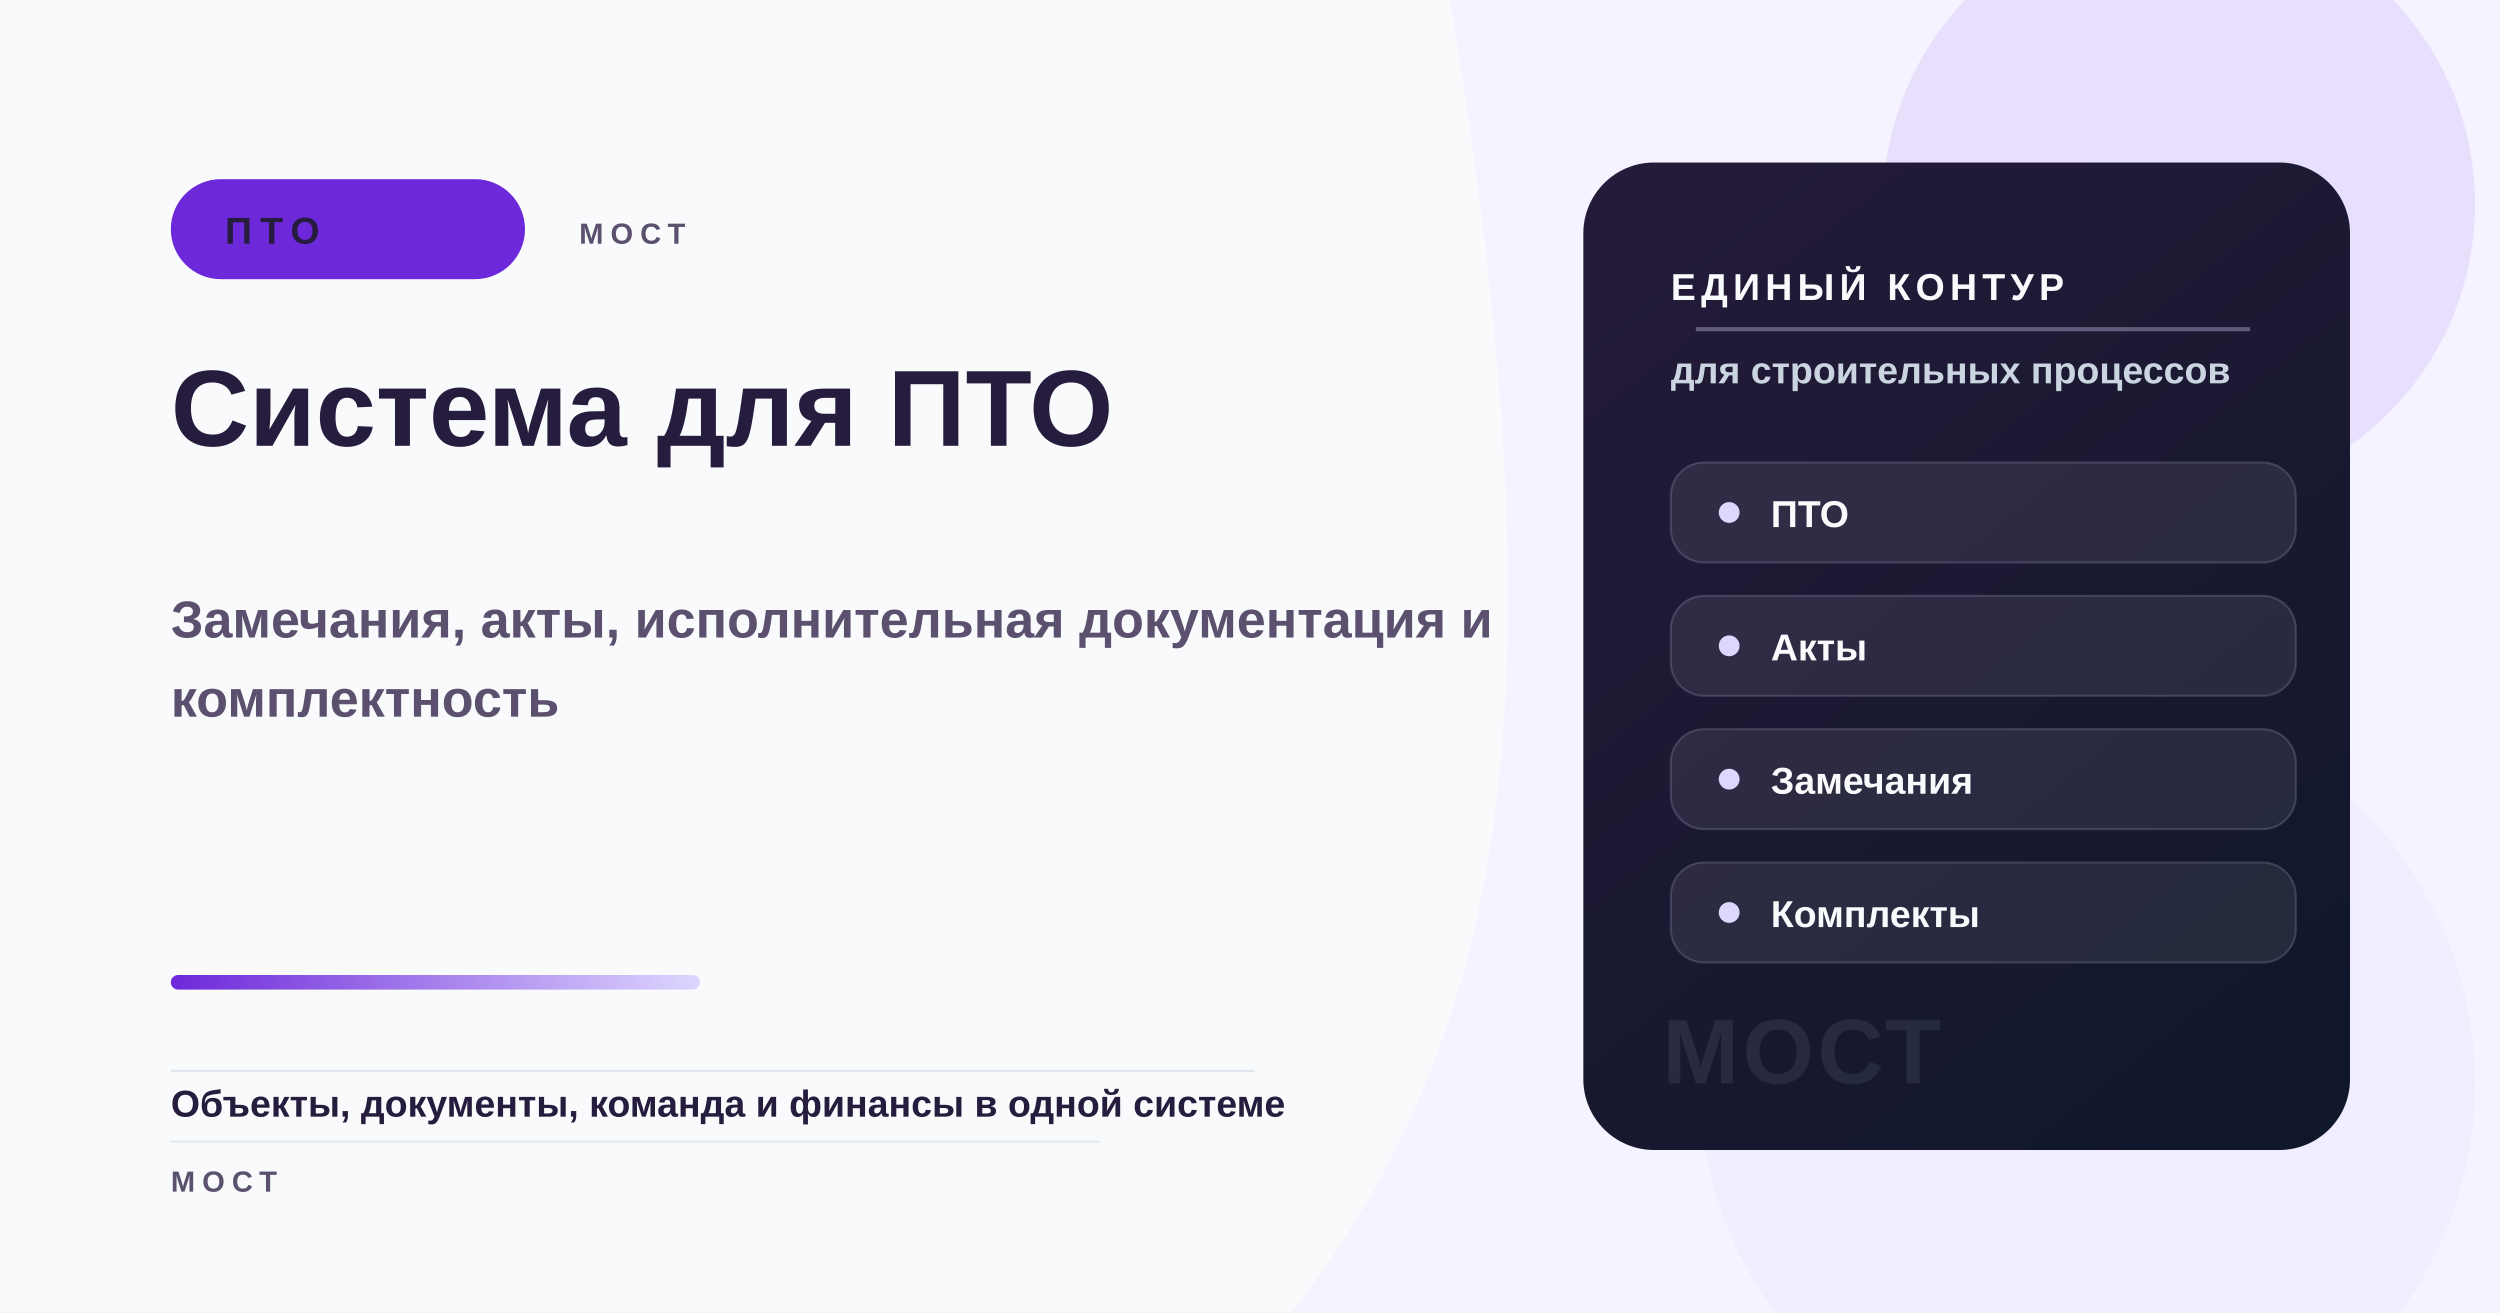
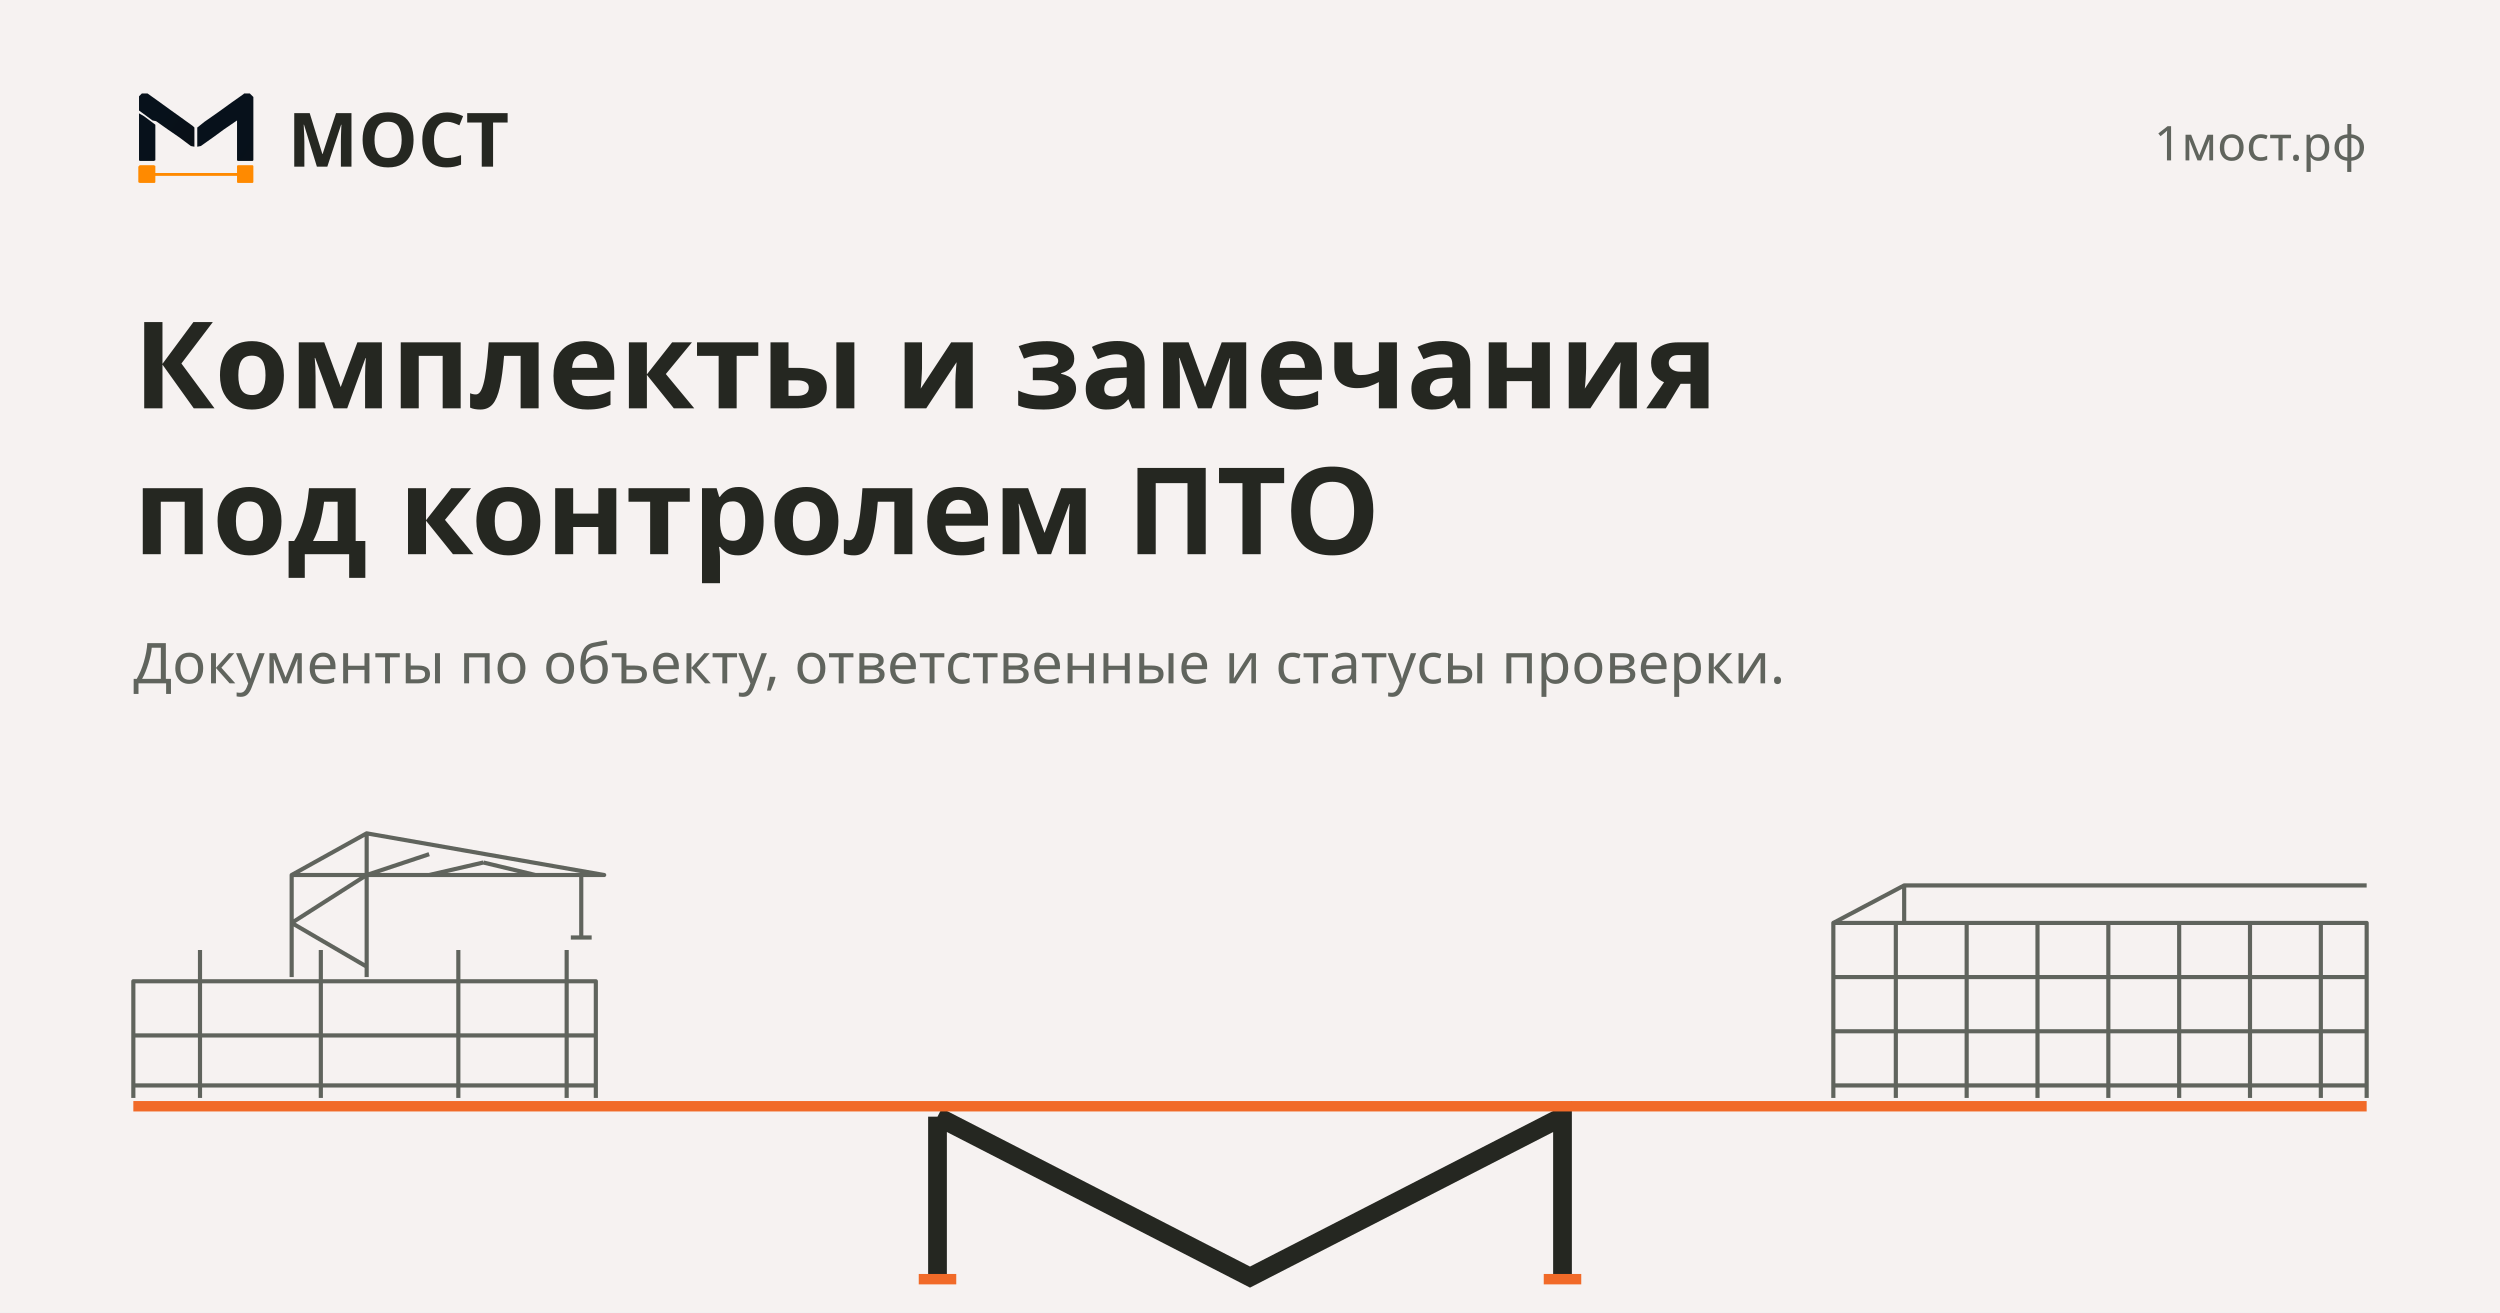
- <svg xmlns="http://www.w3.org/2000/svg" width="1200" height="630" viewBox="0 0 1200 630" fill="none">
-   <defs>
-     <linearGradient id="panel-pto-software" x1="760" y1="82" x2="1128" y2="548" gradientUnits="userSpaceOnUse">
-       <stop stop-color="#251B3A" />
-       <stop offset="1" stop-color="#0F172A" />
-     </linearGradient>
-     <linearGradient id="accent-pto-software" x1="0" y1="0" x2="1" y2="0">
-       <stop stop-color="#6D28D9" />
-       <stop offset="1" stop-color="#DDD6FE" />
-     </linearGradient>
-     <style>
-       .brand { font-family: 'Segoe UI', Arial, sans-serif; font-size: 18px; font-weight: 800; letter-spacing: 0.22em; fill: #261C3D; }
-       .domain { font-family: 'Segoe UI', Arial, sans-serif; font-size: 14px; font-weight: 700; letter-spacing: 0.24em; fill: #5B516F; }
-       .title { font-family: 'Segoe UI', Arial, sans-serif; font-size: 52px; font-weight: 800; fill: #261C3D; }
-       .subtitle { font-family: 'Segoe UI', Arial, sans-serif; font-size: 25px; font-weight: 600; fill: #5B516F; }
-       .footer { font-family: 'Segoe UI', Arial, sans-serif; font-size: 18px; font-weight: 700; fill: #261C3D; }
-       .panel-title { font-family: 'Segoe UI', Arial, sans-serif; font-size: 18px; font-weight: 800; letter-spacing: 0.14em; fill: #F8FAFC; }
-       .panel-copy { font-family: 'Segoe UI', Arial, sans-serif; font-size: 18px; font-weight: 600; fill: #CBD5E1; }
-       .capability { font-family: 'Segoe UI', Arial, sans-serif; font-size: 18px; font-weight: 700; fill: #F8FAFC; }
-       .stamp { font-family: 'Segoe UI', Arial, sans-serif; font-size: 44px; font-weight: 900; letter-spacing: 0.04em; fill: #F8FAFC; opacity: 0.08; }
-     </style>
-   </defs>
-   <rect width="1200" height="630" fill="#F8FAFC" />
-   <path d="M696 0H1200V630H620C724 496 751 334 696 0Z" fill="#F5F3FF" />
-   <path d="M82 514H602" stroke="#CBD5E1" stroke-width="1" stroke-opacity="0.6" />
-   <path d="M82 548H528" stroke="#E2E8F0" stroke-width="1" />
-   <circle cx="1046" cy="98" r="142" fill="#6D28D9" fill-opacity="0.10" />
-   <circle cx="1002" cy="520" r="186" fill="#DDD6FE" fill-opacity="0.18" />
-   <rect x="760" y="78" width="368" height="474" rx="34" fill="url(#panel-pto-software)" />
-   <path d="M814 158H1080" stroke="#DDD6FE" stroke-width="2" stroke-opacity="0.35" />
-   <text x="802" y="144" class="panel-title">ЕДИНЫЙ КОНТУР</text>
-   <text x="802" y="184" class="panel-copy">для строительных процессов</text>
-   <g>
-     <rect x="802" y="222" width="300" height="48" rx="16" fill="#FFFFFF" fill-opacity="0.08" stroke="#DDD6FE" stroke-opacity="0.18" />
-     <circle cx="830" cy="246" r="5" fill="#DDD6FE" />
-     <text x="850" y="253" class="capability">ПТО</text>
+ <svg xmlns="http://www.w3.org/2000/svg" width="1200" height="630" viewBox="0 0 1200 630" role="img" aria-labelledby="preview-title">
+   <rect width="1200" height="630" fill="#F6F2F1" />
+   <style>
+ text { font-family: 'IBM Plex Sans', sans-serif; fill: #252721; }
+ .brand { font-size: 36px; font-weight: 700; }
+ .domain { font-size: 23px; fill: #60645D; }
+ .title { font-size: 58px; font-weight: 700; }
+ .subtitle { font-size: 27px; fill: #60645D; }
+ </style>
+   <svg x="64" y="42" width="60" height="48" viewBox="18 26 176 140" role="img" aria-labelledby="title desc">
+     <defs>
+       <linearGradient id="mark-dark" x1="25" y1="34" x2="183" y2="151" gradientUnits="userSpaceOnUse">
+         <stop stop-color="#07111B" />
+         <stop offset=".48" stop-color="#0B0F14" />
+         <stop offset="1" stop-color="#273646" />
+       </linearGradient>
+     </defs>
+     <path d="M0 0 C2.64 0 5.28 0 8 0 C9.65 1.65 11.3 3.3 13 5 C13 34.37 13 63.74 13 94 C12.67 94.33 12.34 94.66 12 95 C5.07 95 -1.86 95 -9 95 C-9.33 94.67 -9.66 94.34 -10 94 C-10 75.52 -10 57.04 -10 38 C-16.27 42.29 -22.54 46.58 -29 51 C-33.95 54.63 -38.9 58.26 -44 62 C-49.61 65.96 -55.22 69.92 -61 74 C-63.475 74.495 -63.475 74.495 -66 75 C-66 66.09 -66 57.18 -66 48 C-62.7 45.36 -59.4 42.72 -56 40 C-49.4 35.38 -42.8 30.76 -36 26 C-30.06 21.71 -24.12 17.42 -18 13 C-12.39 9.04 -6.78 5.08 -1 1 C-0.67 0.67 -0.34 0.34 0 0 Z" transform="translate(174 34)" fill="url(#mark-dark)" />
+     <path d="M0 0 C2.64 0 5.28 0 8 0 C12.62 3.3 17.24 6.6 22 10 C27.94 14.29 33.88 18.58 40 23 C46.93 27.95 46.93 27.95 54 33 C59.94 37.29 65.88 41.58 72 46 C72.66 46.66 73.32 47.32 74 48 C74 56.91 74 65.82 74 75 C72.35 74.67 70.7 74.34 69 74 C63.72 70.04 58.44 66.08 53 62 C45.08 56.555 45.08 56.555 37 51 C31.39 47.04 25.78 43.08 20 39 C18.35 38.67 16.7 38.34 15 38 C8.73 33.38 2.46 28.76 -4 24 C-4 17.4 -4 10.8 -4 4 C-2.68 2.68 -1.36 1.36 0 0 Z" transform="translate(30 34)" fill="url(#mark-dark)" />
+     <path d="M0 0 C3.465 1.98 3.465 1.98 7 4 C12.28 7.96 17.56 11.92 23 16 C23 32.5 23 49 23 66 C22.01 66.495 22.01 66.495 21 67 C14.4 67 7.8 67 1 67 C0.67 66.67 0.34 66.34 0 66 C0 44.22 0 22.44 0 0 Z" transform="translate(26 62)" fill="url(#mark-dark)" />
+     <path d="M0 0 C6.6 0 13.2 0 20 0 C20.66 0.33 21.32 0.66 22 1 C22 4.3 22 7.6 22 11 C59.95 11 97.9 11 137 11 C137 7.7 137 4.4 137 1 C137.33 0.67 137.66 0.34 138 0 C144.93 0 151.86 0 159 0 C159.33 0.33 159.66 0.66 160 1 C160 8.59 160 16.18 160 24 C159.67 24.33 159.34 24.66 159 25 C152.07 25 145.14 25 138 25 C137.67 24.67 137.34 24.34 137 24 C137 21.03 137 18.06 137 15 C99.05 15 61.1 15 22 15 C22 17.97 22 20.94 22 24 C21.67 24.33 21.34 24.66 21 25 C14.07 25 7.14 25 0 25 C-0.66 24.67 -1.32 24.34 -2 24 C-2 16.74 -2 9.48 -2 2 C-1.34 1.34 -0.68 0.68 0 0 Z" transform="translate(27 135)" fill="#FF8A00" />
+   </svg>
+   <text x="138" y="80" class="brand">МОСТ</text>
+   <text x="1136" y="77" class="domain" text-anchor="end">1мост.рф</text>
+   <text x="64" y="196" class="title">Комплекты и замечания</text>
+   <text x="64" y="266" class="title">под контролем ПТО</text>
+   <text x="64" y="328" class="subtitle">Документы по объекту, ответственные и статусы проверки.</text>
+   <g stroke="#60645D" stroke-width="2" fill="none" stroke-linejoin="round">
+     <path d="M64 527V471H286V527M64 497H286M64 521H286M96 471V527M154 471V527M220 471V527M272 471V527" />
+     <path d="M96 471V456M154 471V456M220 471V456M272 471V456" />
+     <path d="M140 469V420H290L176 400V469M140 420L176 400M176 420L206 410M206 420L232 414M257 420L232 414M140 443L176 420M140 443L176 464M279 420V450M274 450H284" />
+     <path d="M880 527V443H1136V527M880 469H1136M880 495H1136M880 521H1136M910 443V527M944 443V527M978 443V527M1012 443V527M1046 443V527M1080 443V527M1114 443V527" />
+     <path d="M880 443L914 425H1136M914 425V443" />
  </g>
-   <g>
-     <rect x="802" y="286" width="300" height="48" rx="16" fill="#FFFFFF" fill-opacity="0.08" stroke="#DDD6FE" stroke-opacity="0.18" />
-     <circle cx="830" cy="310" r="5" fill="#DDD6FE" />
-     <text x="850" y="317" class="capability">Акты</text>
-   </g>
-   <g>
-     <rect x="802" y="350" width="300" height="48" rx="16" fill="#FFFFFF" fill-opacity="0.08" stroke="#DDD6FE" stroke-opacity="0.18" />
-     <circle cx="830" cy="374" r="5" fill="#DDD6FE" />
-     <text x="850" y="381" class="capability">Замечания</text>
-   </g>
-   <g>
-     <rect x="802" y="414" width="300" height="48" rx="16" fill="#FFFFFF" fill-opacity="0.08" stroke="#DDD6FE" stroke-opacity="0.18" />
-     <circle cx="830" cy="438" r="5" fill="#DDD6FE" />
-     <text x="850" y="445" class="capability">Комплекты</text>
-   </g>
-   <text x="798" y="520" class="stamp">МОСТ</text>
-   <rect x="82" y="86" width="170" height="48" rx="24" fill="#6D28D9" />
-   <text x="108" y="117" class="brand" fill="#FFFFFF">ПТО</text>
-   <text x="278" y="117" class="domain">МОСТ</text>
-   <text x="82" y="214" class="title">Система для ПТО</text>
-   <text x="82" y="306" class="subtitle">Замечания, акты, исполнительная документация и</text>
-   <text x="82" y="344" class="subtitle">комплектность</text>
-   <rect x="82" y="468" width="254" height="7" rx="3.5" fill="url(#accent-pto-software)" />
-   <text x="82" y="536" class="footer">Объекты, документы, команда и финансы в одной системе</text>
-   <text x="82" y="572" class="domain">МОСТ</text>
+   <path d="M450 536V613M450 536L600 613L750 536V613" stroke="#252721" stroke-width="9" fill="none" stroke-linejoin="miter" />
+   <path d="M64 531H1136" stroke="#F16A28" stroke-width="5" />
+   <path d="M441 614H459M741 614H759" stroke="#F16A28" stroke-width="5" />
</svg>
